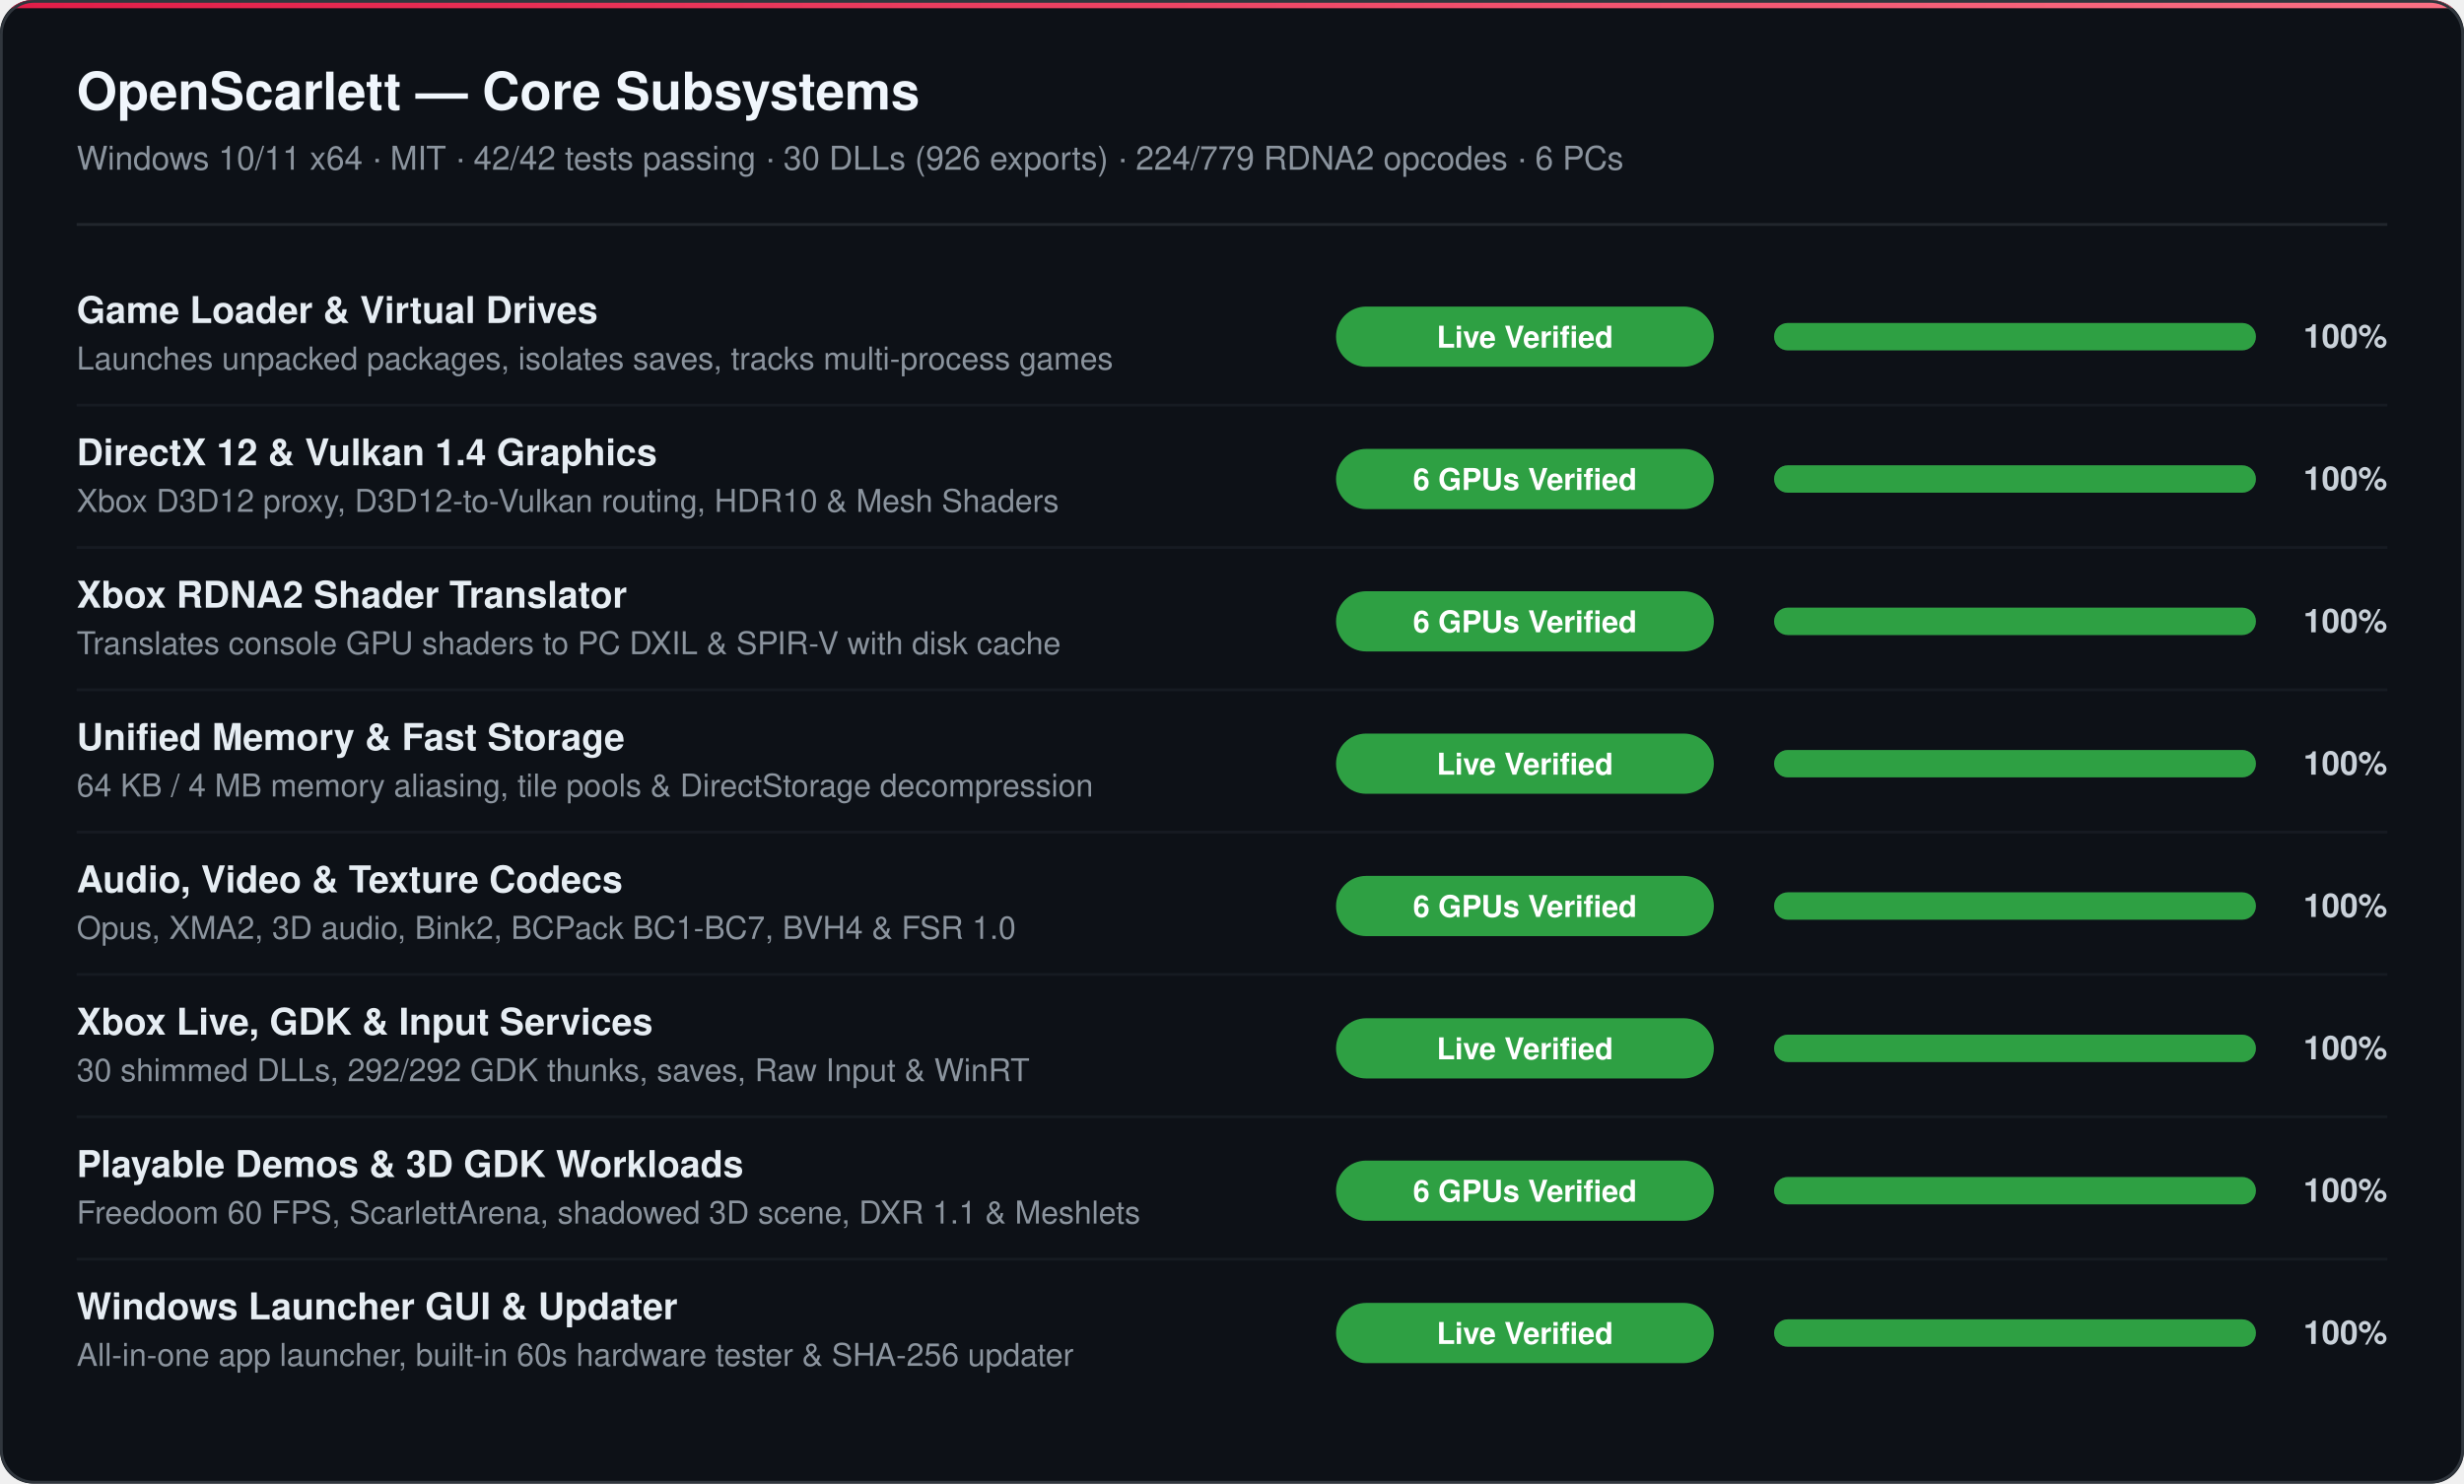
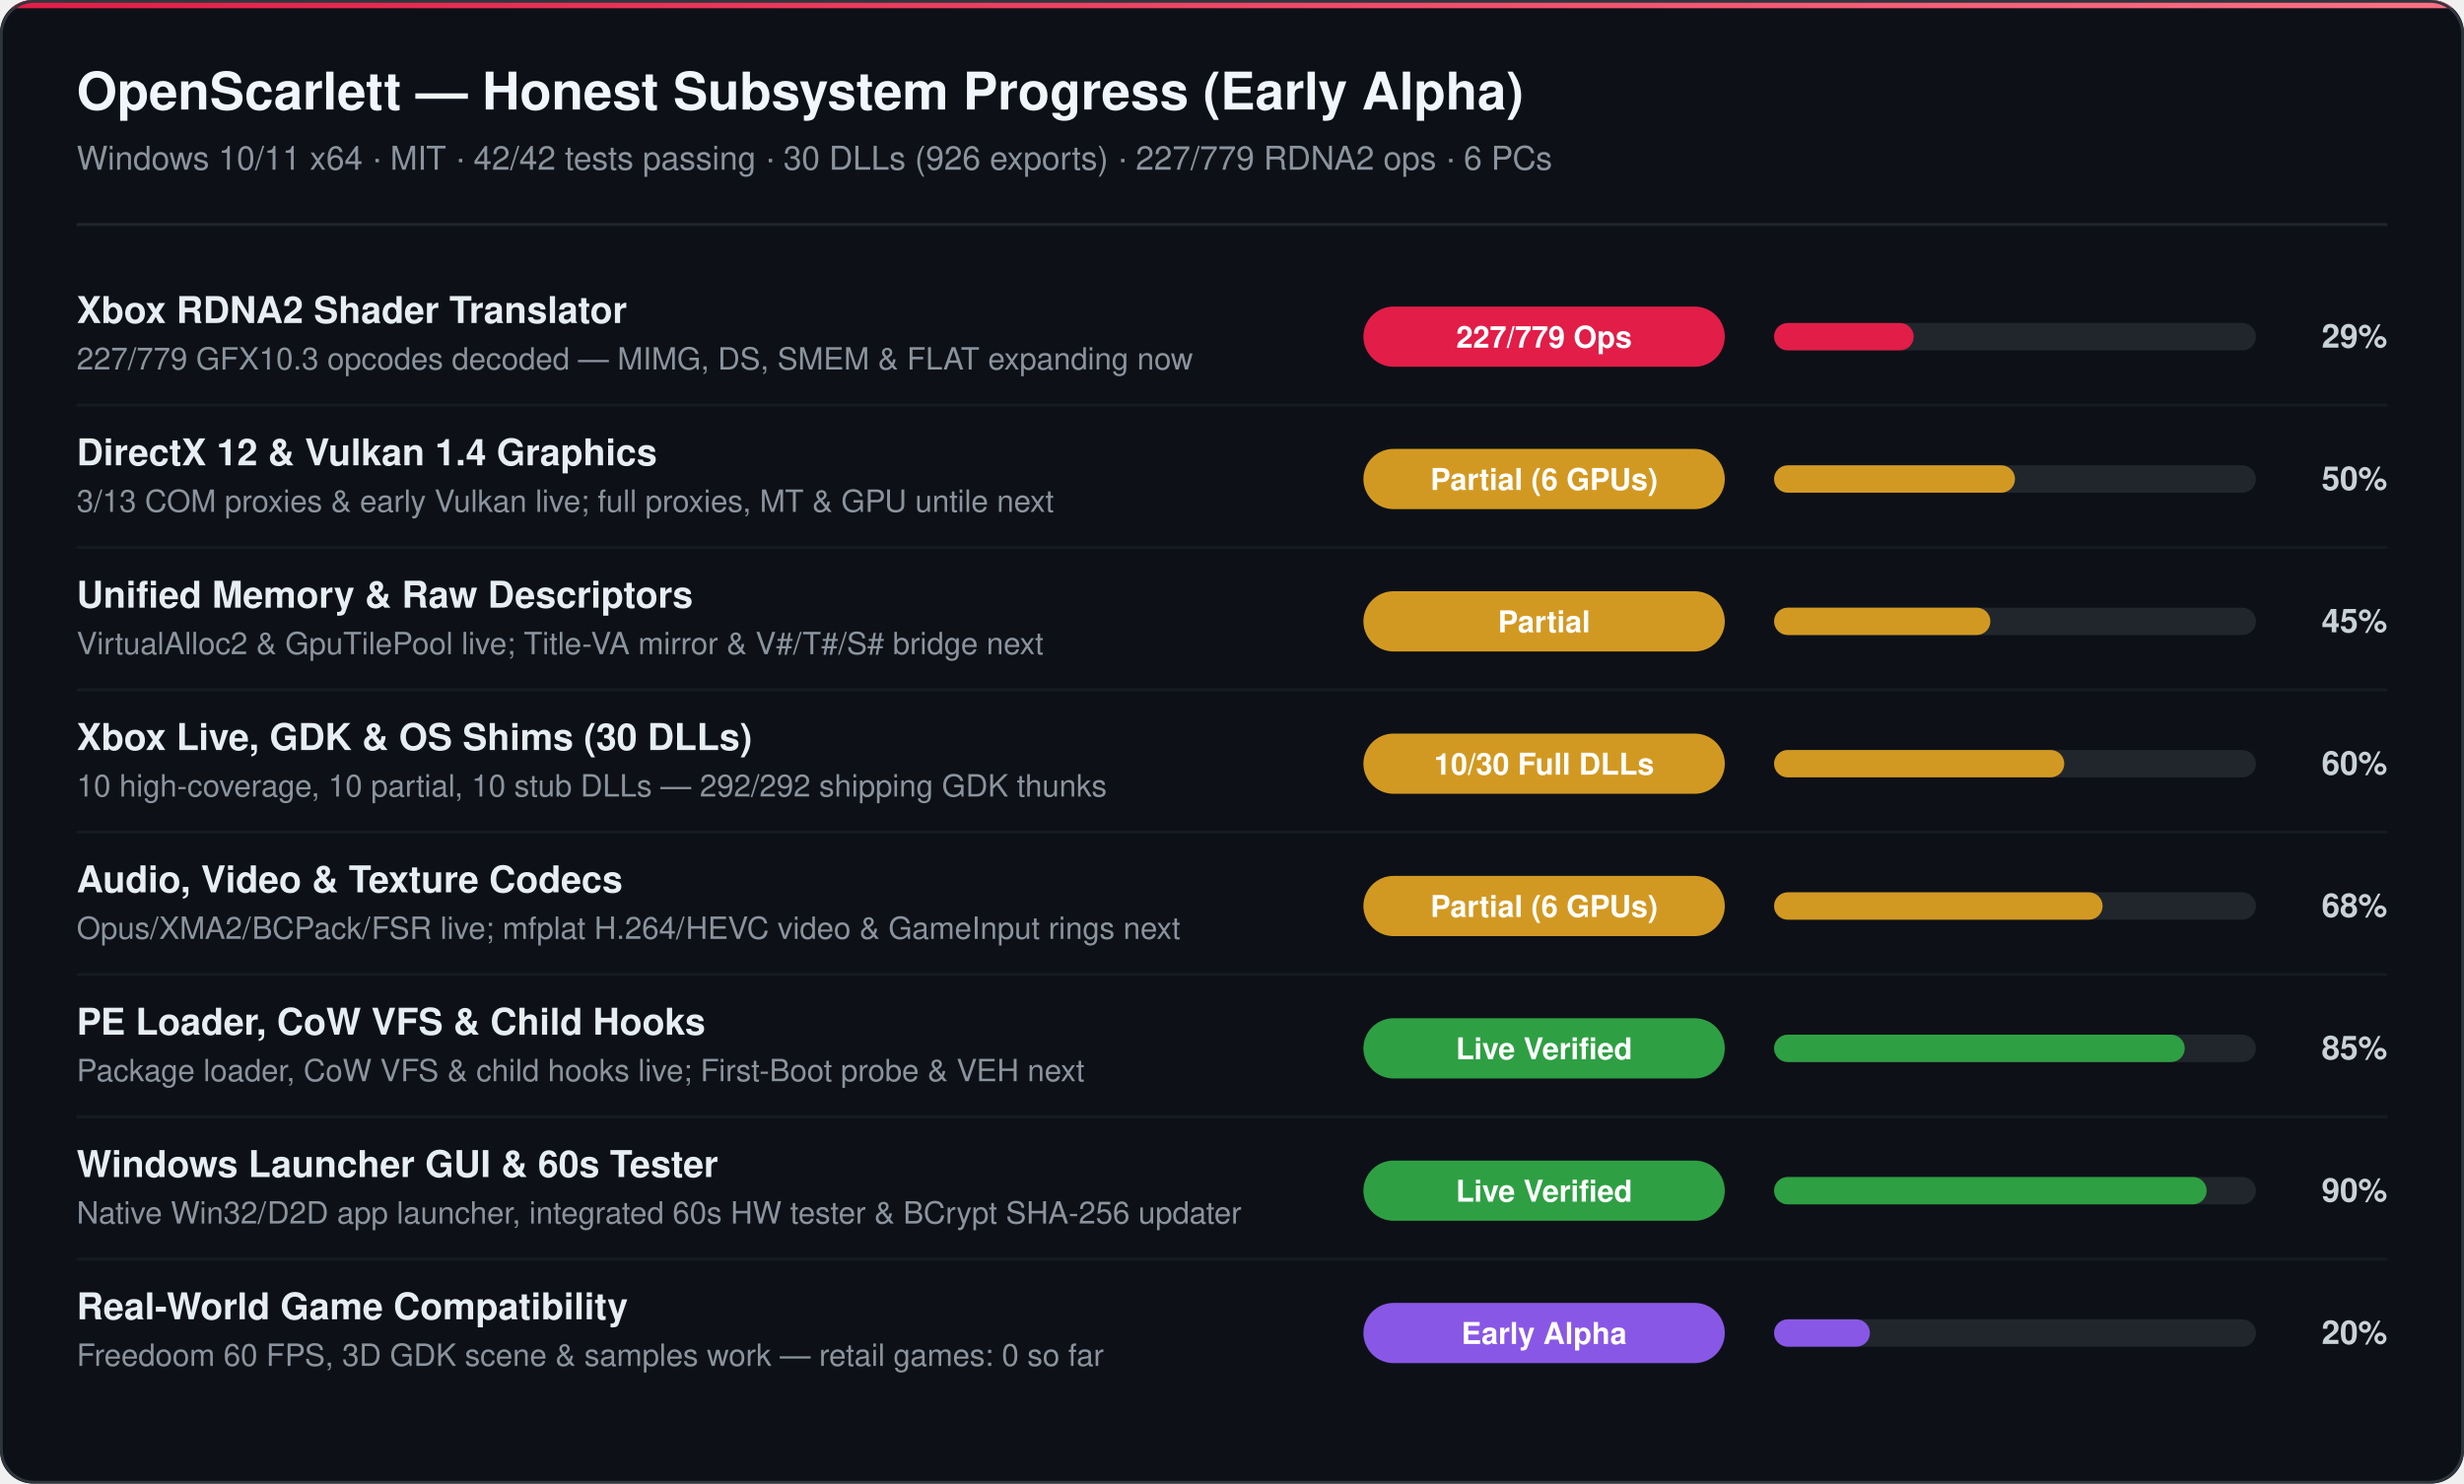
- <svg xmlns="http://www.w3.org/2000/svg" width="900" height="542" viewBox="0 0 900 542" role="img" aria-label="OpenScarlett Core Subsystems (42/42 tests passing)">
+ <svg xmlns="http://www.w3.org/2000/svg" width="900" height="542" viewBox="0 0 900 542" role="img" aria-label="OpenScarlett Honest Subsystem Progress (42/42 tests passing)">
  <defs>
    <linearGradient id="accentBar" x1="0%" y1="0%" x2="100%" y2="0%">
      <stop offset="0%" stop-color="#e11d48" />
      <stop offset="100%" stop-color="#fb7185" />
    </linearGradient>
    <clipPath id="cardClip">
      <rect width="900" height="542" rx="12" />
    </clipPath>
  </defs>
  <style>
    text { font-family: -apple-system, 'Segoe UI', Helvetica, Arial, sans-serif; }
    .h1 { font-size: 19px; font-weight: 700; fill: #f0f6fc; }
    .sub { font-size: 12px; fill: #8b949e; }
    .name { font-size: 13.5px; fill: #e6edf3; font-weight: 600; }
-     .desc { font-size: 11.5px; fill: #8b949e; }
+     .desc { font-size: 11.2px; fill: #8b949e; }
    .pill { font-size: 11px; fill: #ffffff; font-weight: 600; }
    .pct { font-size: 12px; fill: #c9d1d9; font-weight: 600; }
  </style>
  <g clip-path="url(#cardClip)">
    <rect width="900" height="542" fill="#0d1117" />
    <rect x="0" y="0" width="900" height="3" fill="url(#accentBar)" />
-     <text class="h1" x="28" y="40">OpenScarlett — Core Subsystems</text>
-     <text class="sub" x="28" y="62">Windows 10/11 x64 · MIT · 42/42 tests passing · 30 DLLs (926 exports) · 224/779 RDNA2 opcodes · 6 PCs</text>
+     <text class="h1" x="28" y="40">OpenScarlett — Honest Subsystem Progress (Early Alpha)</text>
+     <text class="sub" x="28" y="62">Windows 10/11 x64 · MIT · 42/42 tests passing · 30 DLLs (926 exports) · 227/779 RDNA2 ops · 6 PCs</text>
    <line x1="28" y1="82" x2="872" y2="82" stroke="#21262d" stroke-width="1" />
-     <text class="name" x="28" y="118">Game Loader &amp; Virtual Drives</text>
-     <text class="desc" x="28" y="135">Launches unpacked packages, isolates saves, tracks multi-process games</text>
-     <rect x="488" y="112" width="138" height="22" rx="11" fill="#2ea043" />
-     <text class="pill" x="557" y="127" text-anchor="middle">Live Verified</text>
+     <text class="name" x="28" y="118">Xbox RDNA2 Shader Translator</text>
+     <text class="desc" x="28" y="135">227/779 GFX10.3 opcodes decoded — MIMG, DS, SMEM &amp; FLAT expanding now</text>
+     <rect x="498" y="112" width="132" height="22" rx="11" fill="#e11d48" />
+     <text class="pill" x="564" y="127" text-anchor="middle">227/779 Ops</text>
    <rect x="648" y="118" width="176" height="10" rx="5" fill="#21262d" />
-     <rect x="648" y="118" width="176" height="10" rx="5" fill="#2ea043" />
-     <text class="pct" x="872" y="127" text-anchor="end">100%</text>
+     <rect x="648" y="118" width="51" height="10" rx="5" fill="#e11d48" />
+     <text class="pct" x="872" y="127" text-anchor="end">29%</text>
    <line x1="28" y1="148" x2="872" y2="148" stroke="#161b22" stroke-width="1" />
    <text class="name" x="28" y="170">DirectX 12 &amp; Vulkan 1.4 Graphics</text>
-     <text class="desc" x="28" y="187">Xbox D3D12 proxy, D3D12-to-Vulkan routing, HDR10 &amp; Mesh Shaders</text>
-     <rect x="488" y="164" width="138" height="22" rx="11" fill="#2ea043" />
-     <text class="pill" x="557" y="179" text-anchor="middle">6 GPUs Verified</text>
+     <text class="desc" x="28" y="187">3/13 COM proxies &amp; early Vulkan live; full proxies, MT &amp; GPU untile next</text>
+     <rect x="498" y="164" width="132" height="22" rx="11" fill="#d29922" />
+     <text class="pill" x="564" y="179" text-anchor="middle">Partial (6 GPUs)</text>
    <rect x="648" y="170" width="176" height="10" rx="5" fill="#21262d" />
-     <rect x="648" y="170" width="176" height="10" rx="5" fill="#2ea043" />
-     <text class="pct" x="872" y="179" text-anchor="end">100%</text>
+     <rect x="648" y="170" width="88" height="10" rx="5" fill="#d29922" />
+     <text class="pct" x="872" y="179" text-anchor="end">50%</text>
    <line x1="28" y1="200" x2="872" y2="200" stroke="#161b22" stroke-width="1" />
-     <text class="name" x="28" y="222">Xbox RDNA2 Shader Translator</text>
-     <text class="desc" x="28" y="239">Translates console GPU shaders to PC DXIL &amp; SPIR-V with disk cache</text>
-     <rect x="488" y="216" width="138" height="22" rx="11" fill="#2ea043" />
-     <text class="pill" x="557" y="231" text-anchor="middle">6 GPUs Verified</text>
+     <text class="name" x="28" y="222">Unified Memory &amp; Raw Descriptors</text>
+     <text class="desc" x="28" y="239">VirtualAlloc2 &amp; GpuTilePool live; Title-VA mirror &amp; V#/T#/S# bridge next</text>
+     <rect x="498" y="216" width="132" height="22" rx="11" fill="#d29922" />
+     <text class="pill" x="564" y="231" text-anchor="middle">Partial</text>
    <rect x="648" y="222" width="176" height="10" rx="5" fill="#21262d" />
-     <rect x="648" y="222" width="176" height="10" rx="5" fill="#2ea043" />
-     <text class="pct" x="872" y="231" text-anchor="end">100%</text>
+     <rect x="648" y="222" width="79" height="10" rx="5" fill="#d29922" />
+     <text class="pct" x="872" y="231" text-anchor="end">45%</text>
    <line x1="28" y1="252" x2="872" y2="252" stroke="#161b22" stroke-width="1" />
-     <text class="name" x="28" y="274">Unified Memory &amp; Fast Storage</text>
-     <text class="desc" x="28" y="291">64 KB / 4 MB memory aliasing, tile pools &amp; DirectStorage decompression</text>
-     <rect x="488" y="268" width="138" height="22" rx="11" fill="#2ea043" />
-     <text class="pill" x="557" y="283" text-anchor="middle">Live Verified</text>
+     <text class="name" x="28" y="274">Xbox Live, GDK &amp; OS Shims (30 DLLs)</text>
+     <text class="desc" x="28" y="291">10 high-coverage, 10 partial, 10 stub DLLs — 292/292 shipping GDK thunks</text>
+     <rect x="498" y="268" width="132" height="22" rx="11" fill="#d29922" />
+     <text class="pill" x="564" y="283" text-anchor="middle">10/30 Full DLLs</text>
    <rect x="648" y="274" width="176" height="10" rx="5" fill="#21262d" />
-     <rect x="648" y="274" width="176" height="10" rx="5" fill="#2ea043" />
-     <text class="pct" x="872" y="283" text-anchor="end">100%</text>
+     <rect x="648" y="274" width="106" height="10" rx="5" fill="#d29922" />
+     <text class="pct" x="872" y="283" text-anchor="end">60%</text>
    <line x1="28" y1="304" x2="872" y2="304" stroke="#161b22" stroke-width="1" />
    <text class="name" x="28" y="326">Audio, Video &amp; Texture Codecs</text>
-     <text class="desc" x="28" y="343">Opus, XMA2, 3D audio, Bink2, BCPack BC1-BC7, BVH4 &amp; FSR 1.0</text>
-     <rect x="488" y="320" width="138" height="22" rx="11" fill="#2ea043" />
-     <text class="pill" x="557" y="335" text-anchor="middle">6 GPUs Verified</text>
+     <text class="desc" x="28" y="343">Opus/XMA2/BCPack/FSR live; mfplat H.264/HEVC video &amp; GameInput rings next</text>
+     <rect x="498" y="320" width="132" height="22" rx="11" fill="#d29922" />
+     <text class="pill" x="564" y="335" text-anchor="middle">Partial (6 GPUs)</text>
    <rect x="648" y="326" width="176" height="10" rx="5" fill="#21262d" />
-     <rect x="648" y="326" width="176" height="10" rx="5" fill="#2ea043" />
-     <text class="pct" x="872" y="335" text-anchor="end">100%</text>
+     <rect x="648" y="326" width="120" height="10" rx="5" fill="#d29922" />
+     <text class="pct" x="872" y="335" text-anchor="end">68%</text>
    <line x1="28" y1="356" x2="872" y2="356" stroke="#161b22" stroke-width="1" />
-     <text class="name" x="28" y="378">Xbox Live, GDK &amp; Input Services</text>
-     <text class="desc" x="28" y="395">30 shimmed DLLs, 292/292 GDK thunks, saves, Raw Input &amp; WinRT</text>
-     <rect x="488" y="372" width="138" height="22" rx="11" fill="#2ea043" />
-     <text class="pill" x="557" y="387" text-anchor="middle">Live Verified</text>
+     <text class="name" x="28" y="378">PE Loader, CoW VFS &amp; Child Hooks</text>
+     <text class="desc" x="28" y="395">Package loader, CoW VFS &amp; child hooks live; First-Boot probe &amp; VEH next</text>
+     <rect x="498" y="372" width="132" height="22" rx="11" fill="#2ea043" />
+     <text class="pill" x="564" y="387" text-anchor="middle">Live Verified</text>
    <rect x="648" y="378" width="176" height="10" rx="5" fill="#21262d" />
-     <rect x="648" y="378" width="176" height="10" rx="5" fill="#2ea043" />
-     <text class="pct" x="872" y="387" text-anchor="end">100%</text>
+     <rect x="648" y="378" width="150" height="10" rx="5" fill="#2ea043" />
+     <text class="pct" x="872" y="387" text-anchor="end">85%</text>
    <line x1="28" y1="408" x2="872" y2="408" stroke="#161b22" stroke-width="1" />
-     <text class="name" x="28" y="430">Playable Demos &amp; 3D GDK Workloads</text>
-     <text class="desc" x="28" y="447">Freedoom 60 FPS, ScarlettArena, shadowed 3D scene, DXR 1.1 &amp; Meshlets</text>
-     <rect x="488" y="424" width="138" height="22" rx="11" fill="#2ea043" />
-     <text class="pill" x="557" y="439" text-anchor="middle">6 GPUs Verified</text>
+     <text class="name" x="28" y="430">Windows Launcher GUI &amp; 60s Tester</text>
+     <text class="desc" x="28" y="447">Native Win32/D2D app launcher, integrated 60s HW tester &amp; BCrypt SHA-256 updater</text>
+     <rect x="498" y="424" width="132" height="22" rx="11" fill="#2ea043" />
+     <text class="pill" x="564" y="439" text-anchor="middle">Live Verified</text>
    <rect x="648" y="430" width="176" height="10" rx="5" fill="#21262d" />
-     <rect x="648" y="430" width="176" height="10" rx="5" fill="#2ea043" />
-     <text class="pct" x="872" y="439" text-anchor="end">100%</text>
+     <rect x="648" y="430" width="158" height="10" rx="5" fill="#2ea043" />
+     <text class="pct" x="872" y="439" text-anchor="end">90%</text>
    <line x1="28" y1="460" x2="872" y2="460" stroke="#161b22" stroke-width="1" />
-     <text class="name" x="28" y="482">Windows Launcher GUI &amp; Updater</text>
-     <text class="desc" x="28" y="499">All-in-one app launcher, built-in 60s hardware tester &amp; SHA-256 updater</text>
-     <rect x="488" y="476" width="138" height="22" rx="11" fill="#2ea043" />
-     <text class="pill" x="557" y="491" text-anchor="middle">Live Verified</text>
+     <text class="name" x="28" y="482">Real-World Game Compatibility</text>
+     <text class="desc" x="28" y="499">Freedoom 60 FPS, 3D GDK scene &amp; samples work — retail games: 0 so far</text>
+     <rect x="498" y="476" width="132" height="22" rx="11" fill="#8957e5" />
+     <text class="pill" x="564" y="491" text-anchor="middle">Early Alpha</text>
    <rect x="648" y="482" width="176" height="10" rx="5" fill="#21262d" />
-     <rect x="648" y="482" width="176" height="10" rx="5" fill="#2ea043" />
-     <text class="pct" x="872" y="491" text-anchor="end">100%</text>
+     <rect x="648" y="482" width="35" height="10" rx="5" fill="#8957e5" />
+     <text class="pct" x="872" y="491" text-anchor="end">20%</text>
  </g>
  <rect x="0.5" y="0.5" width="899" height="541" rx="12" fill="none" stroke="#30363d" stroke-width="1" />
</svg>
